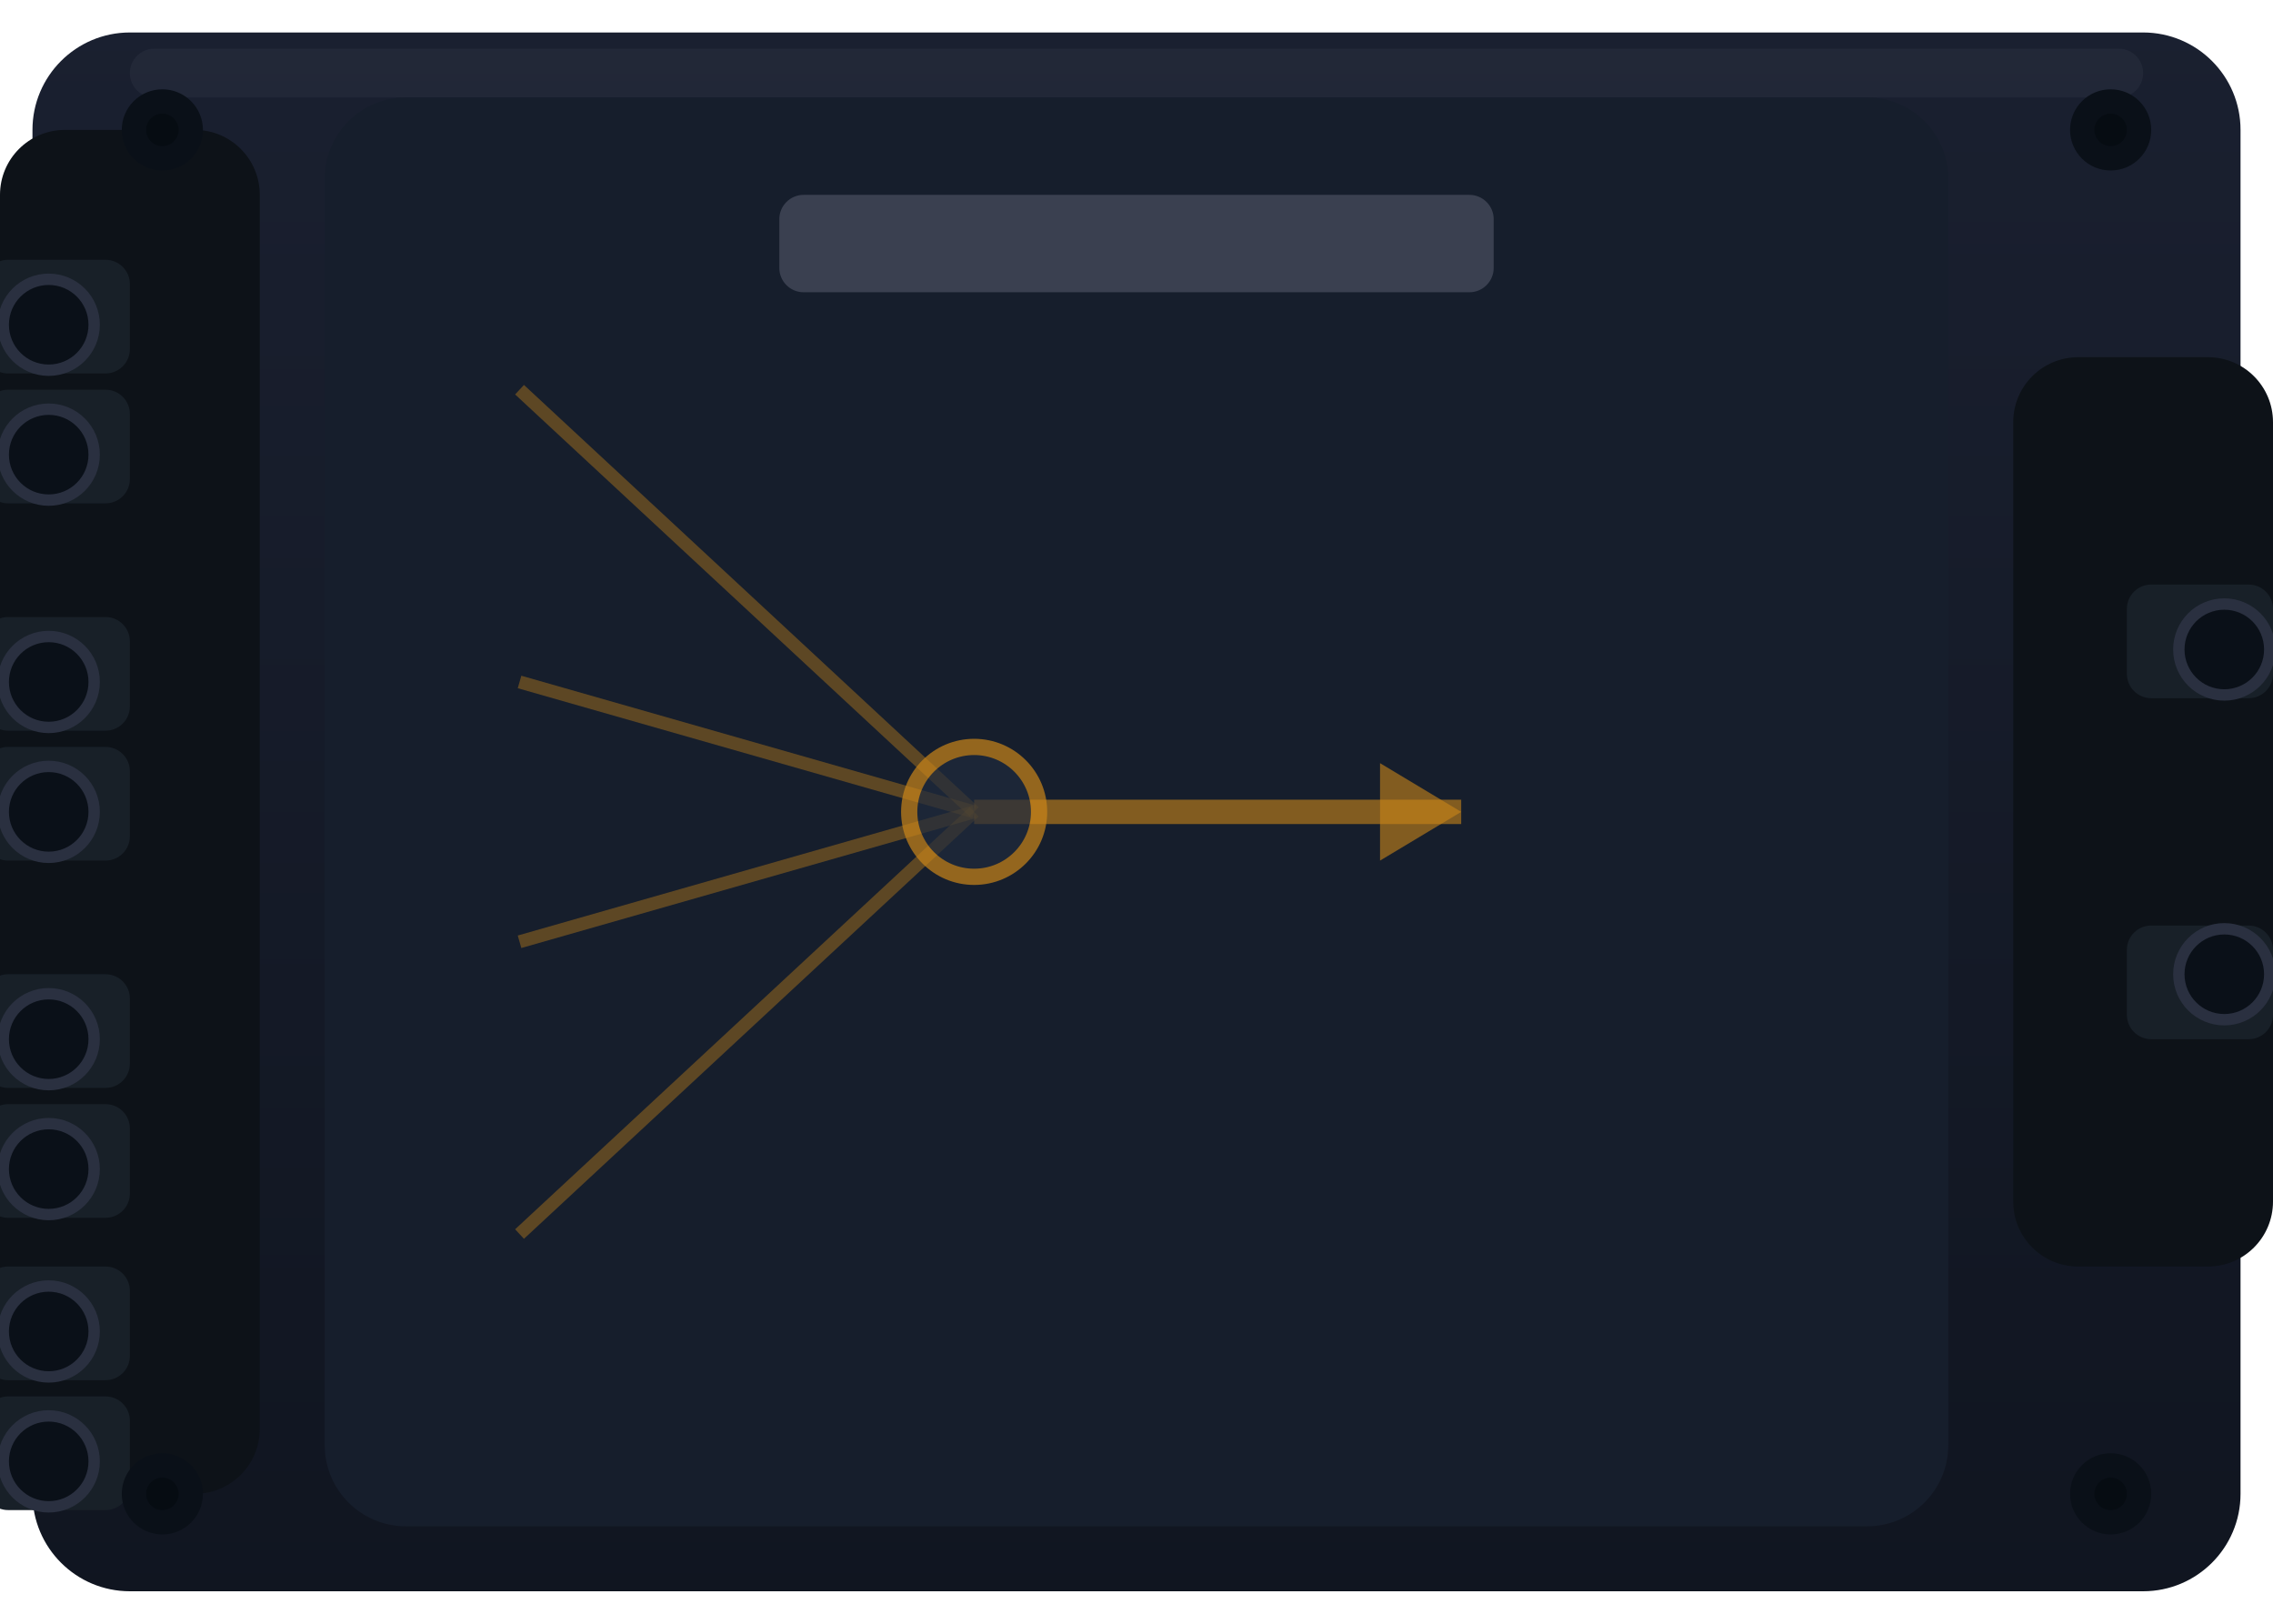
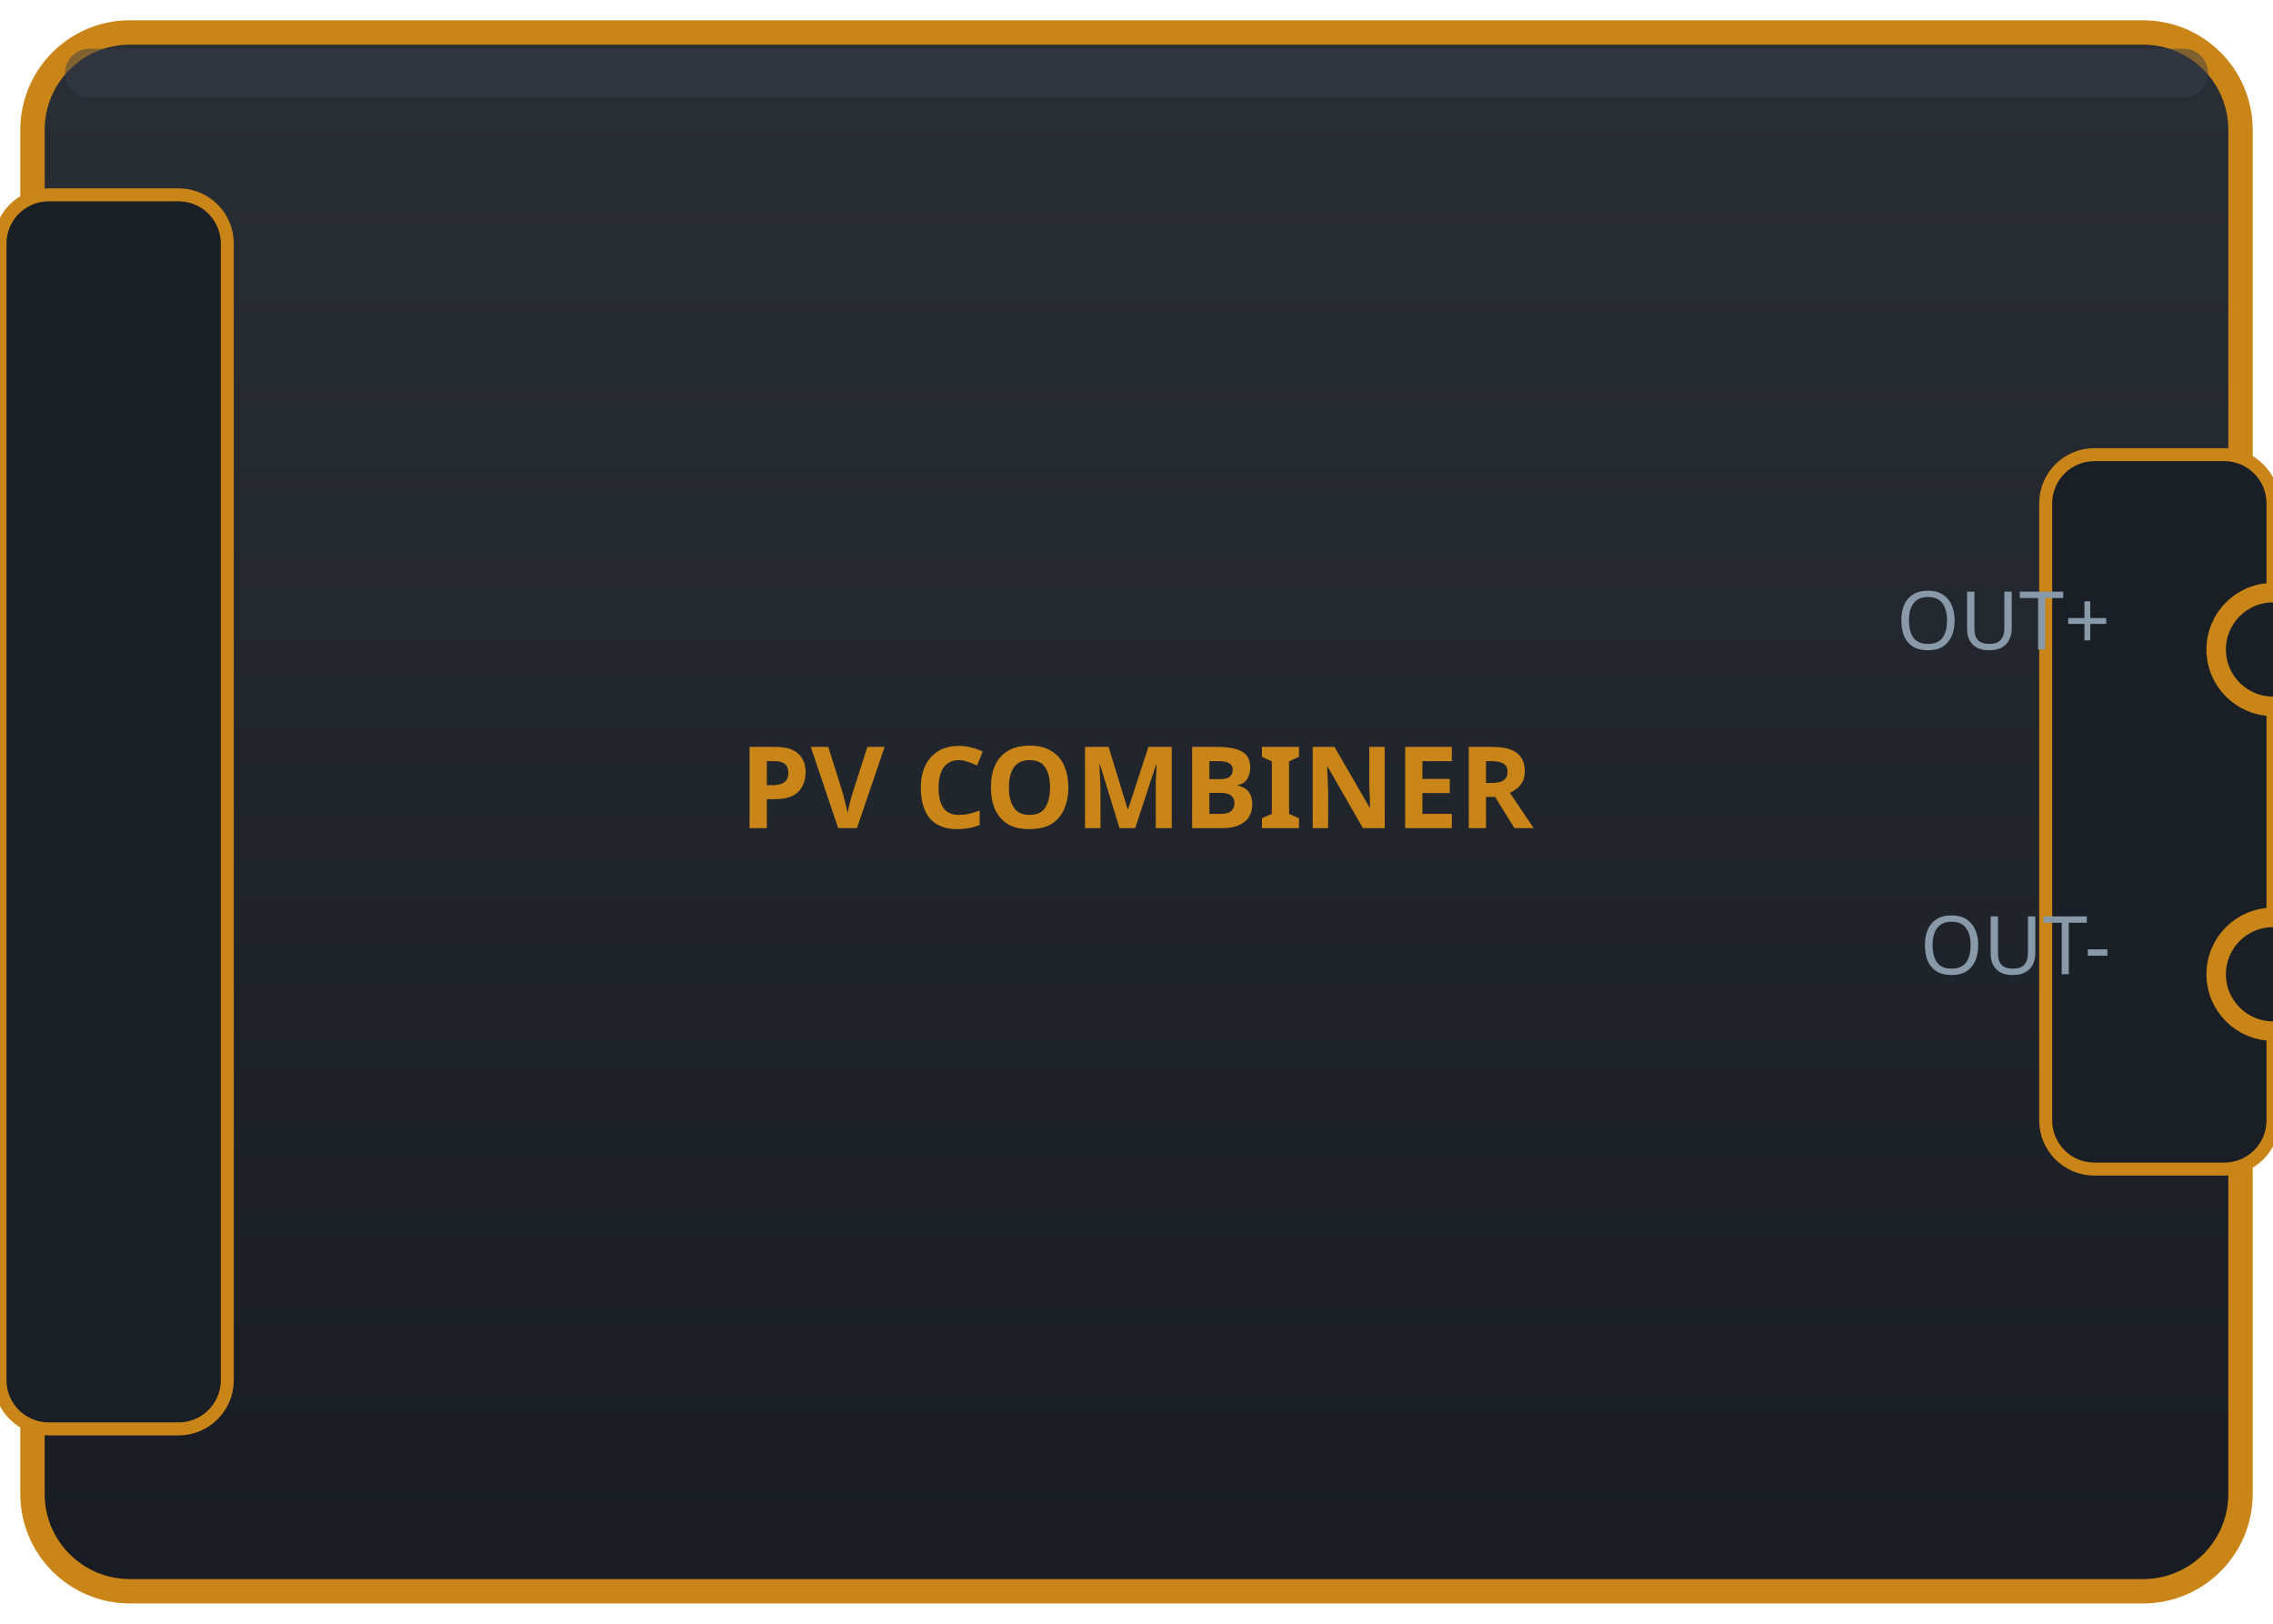
<svg xmlns="http://www.w3.org/2000/svg" viewBox="-70 -50 140 100">
  <defs>
-     <linearGradient id="combodybg" x1="0" y1="-50" x2="0" y2="50" gradientUnits="userSpaceOnUse">
-       <stop offset="0%" stop-color="#1a2030" />
-       <stop offset="100%" stop-color="#101520" />
+     <linearGradient id="body" x1="0" y1="-50" x2="0" y2="50" gradientUnits="userSpaceOnUse">
+       <stop offset="0%" stop-color="#2a2e35" />
+       <stop offset="100%" stop-color="#181c22" />
    </linearGradient>
  </defs>
-   <rect x="-68" y="-48" width="136" height="96" rx="6" fill="url(#combodybg)" />
-   <rect x="-62" y="-47" width="124" height="3" rx="1.5" fill="#2a3040" opacity="0.5" />
-   <rect x="-70" y="-42" width="16" height="84" rx="4" fill="#0d1218" />
-   <rect x="-71" y="-34" width="9" height="7" rx="1.5" fill="#182028" />
-   <circle cx="-67" cy="-30" r="2.8" fill="#0a1018" stroke="#2a3040" stroke-width="0.7" />
-   <rect x="-71" y="-26" width="9" height="7" rx="1.5" fill="#182028" />
-   <circle cx="-67" cy="-22" r="2.8" fill="#0a1018" stroke="#2a3040" stroke-width="0.7" />
-   <rect x="-71" y="-12" width="9" height="7" rx="1.5" fill="#182028" />
-   <circle cx="-67" cy="-8" r="2.8" fill="#0a1018" stroke="#2a3040" stroke-width="0.7" />
-   <rect x="-71" y="-4" width="9" height="7" rx="1.5" fill="#182028" />
-   <circle cx="-67" cy="0" r="2.8" fill="#0a1018" stroke="#2a3040" stroke-width="0.7" />
-   <rect x="-71" y="10" width="9" height="7" rx="1.5" fill="#182028" />
-   <circle cx="-67" cy="14" r="2.8" fill="#0a1018" stroke="#2a3040" stroke-width="0.7" />
-   <rect x="-71" y="18" width="9" height="7" rx="1.5" fill="#182028" />
-   <circle cx="-67" cy="22" r="2.8" fill="#0a1018" stroke="#2a3040" stroke-width="0.7" />
-   <rect x="-71" y="28" width="9" height="7" rx="1.5" fill="#182028" />
-   <circle cx="-67" cy="32" r="2.8" fill="#0a1018" stroke="#2a3040" stroke-width="0.7" />
-   <rect x="-71" y="36" width="9" height="7" rx="1.5" fill="#182028" />
-   <circle cx="-67" cy="40" r="2.8" fill="#0a1018" stroke="#2a3040" stroke-width="0.7" />
-   <rect x="54" y="-28" width="16" height="56" rx="4" fill="#0d1218" />
-   <rect x="61" y="-14" width="9" height="7" rx="1.5" fill="#182028" />
-   <circle cx="67" cy="-10" r="2.8" fill="#0a1018" stroke="#2a3040" stroke-width="0.7" />
-   <rect x="61" y="7" width="9" height="7" rx="1.5" fill="#182028" />
-   <circle cx="67" cy="10" r="2.8" fill="#0a1018" stroke="#2a3040" stroke-width="0.7" />
-   <rect x="-50" y="-44" width="100" height="88" rx="5" fill="#161e2c" />
-   <line x1="-38" y1="-26" x2="-10" y2="0" stroke="#c98518" stroke-width="0.8" opacity="0.4" />
-   <line x1="-38" y1="-8" x2="-10" y2="0" stroke="#c98518" stroke-width="0.8" opacity="0.4" />
-   <line x1="-38" y1="8" x2="-10" y2="0" stroke="#c98518" stroke-width="0.8" opacity="0.4" />
-   <line x1="-38" y1="26" x2="-10" y2="0" stroke="#c98518" stroke-width="0.8" opacity="0.4" />
-   <line x1="-10" y1="0" x2="20" y2="0" stroke="#c98518" stroke-width="1.5" opacity="0.6" />
-   <polygon points="20,0 15,-3 15,3" fill="#c98518" opacity="0.6" />
-   <circle cx="-10" cy="0" r="4" fill="#1e2a3c" stroke="#c98518" stroke-width="1" opacity="0.7" />
-   <rect x="-22" y="-38" width="44" height="6" rx="1.5" fill="#3a4050" />
-   <circle cx="-60" cy="-42" r="2.5" fill="#0a1018" />
-   <circle cx="-60" cy="-42" r="1" fill="#060c12" />
-   <circle cx="60" cy="-42" r="2.5" fill="#0a1018" />
-   <circle cx="60" cy="-42" r="1" fill="#060c12" />
-   <circle cx="-60" cy="42" r="2.5" fill="#0a1018" />
-   <circle cx="-60" cy="42" r="1" fill="#060c12" />
-   <circle cx="60" cy="42" r="2.5" fill="#0a1018" />
-   <circle cx="60" cy="42" r="1" fill="#060c12" />
+   <rect x="-68" y="-48" width="136" height="96" rx="6" fill="url(#body)" stroke="#c98518" stroke-width="1.5" />
+   <rect x="-66" y="-47" width="132" height="3" rx="1.5" fill="#3a3e45" opacity="0.5" />
+   <rect x="-70" y="-38" width="14" height="76" rx="3" fill="#1a1e25" stroke="#c98518" stroke-width="0.8" />
+   <rect x="56" y="-22" width="14" height="44" rx="3" fill="#1a1e25" stroke="#c98518" stroke-width="0.8" />
+   <circle cx="70" cy="-10" r="3.5" fill="#1a1e25" stroke="#c98518" stroke-width="1.2" />
+   <circle cx="70" cy="10" r="3.5" fill="#1a1e25" stroke="#c98518" stroke-width="1.2" />
+   <text x="60" y="-10" text-anchor="end" font-size="5" font-family="sans-serif" fill="#8899aa">OUT+</text>
+   <text x="60" y="10" text-anchor="end" font-size="5" font-family="sans-serif" fill="#8899aa">OUT-</text>
+   <text x="0" y="1" text-anchor="middle" font-size="7" font-family="sans-serif" font-weight="700" fill="#c98518">PV COMBINER</text>
</svg>
